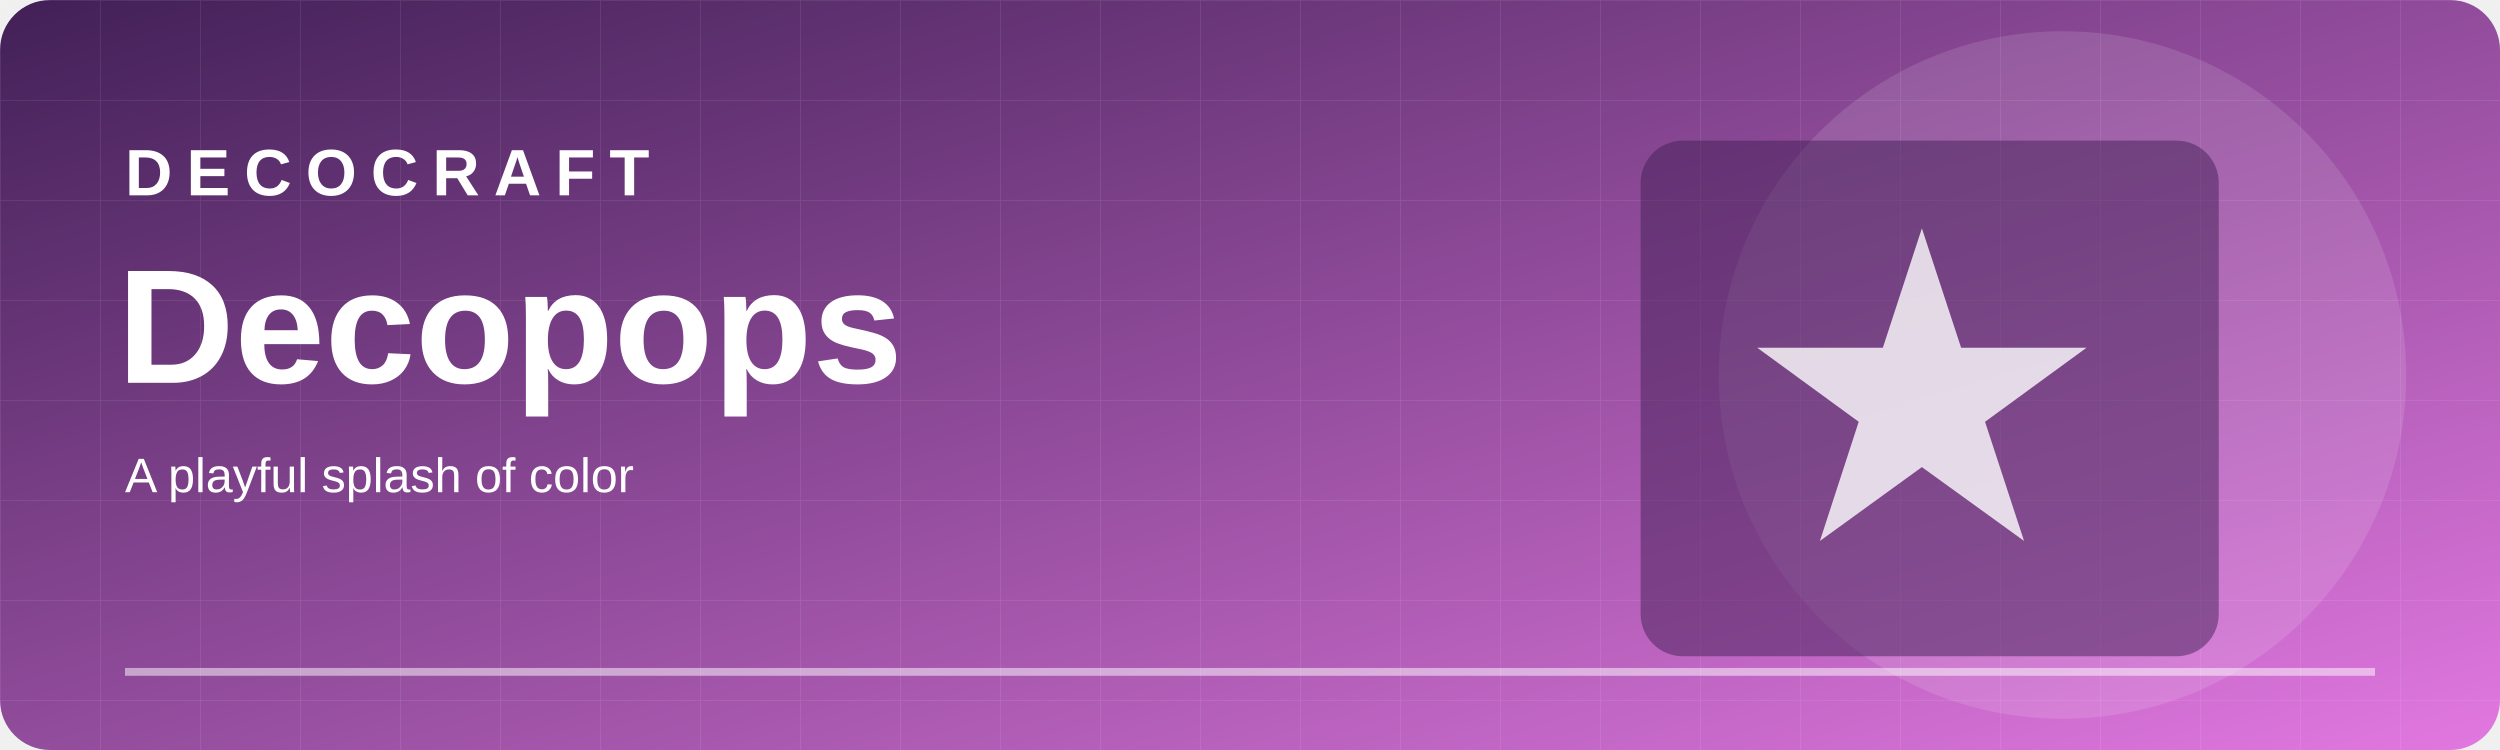
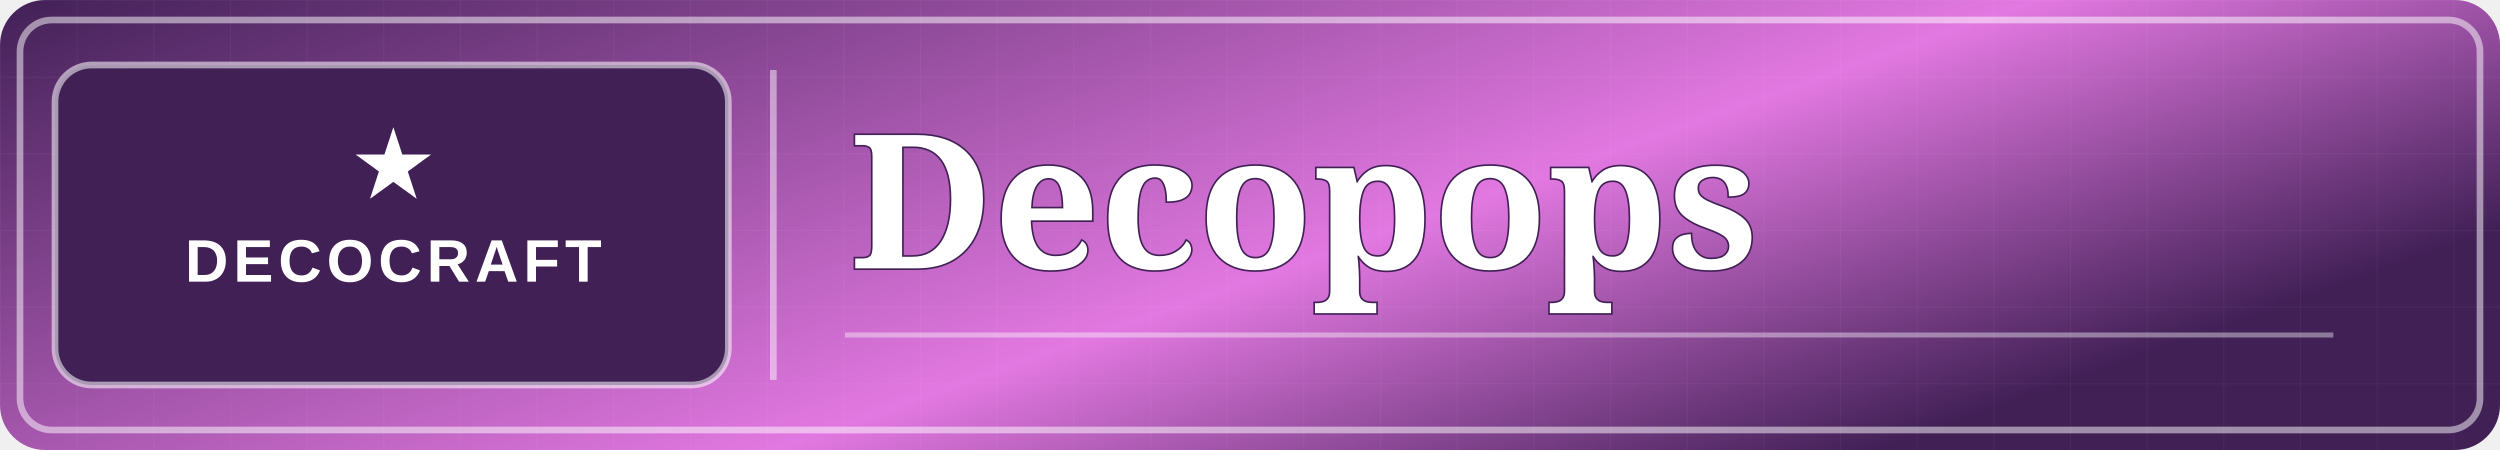
- <svg xmlns="http://www.w3.org/2000/svg" viewBox="0 0 1600 480" width="1600" height="480">
+ <svg xmlns="http://www.w3.org/2000/svg" viewBox="0 0 1500 270" width="1500" height="270" role="img" aria-label="Decocraft Decopops title banner">
  <defs>
-     <linearGradient id="bg" x2="1" y2="1">
+     <linearGradient id="bg" x1="0" x2="1" y2="0.5">
      <stop stop-color="#412056" />
-       <stop offset="1" stop-color="#e278e1" />
+       <stop offset=".65" stop-color="#e278e1" />
+       <stop offset="1" stop-color="#412056" />
    </linearGradient>
-     <pattern id="p" width="64" height="64" patternUnits="userSpaceOnUse">
-       <path d="M64 0H0V64" fill="none" stroke="#fff" stroke-opacity=".1" />
+     <pattern id="tiles" width="46" height="46" patternUnits="userSpaceOnUse">
+       <path d="M46 0H0V46" stroke="#fff" stroke-opacity=".05" fill="none" />
    </pattern>
  </defs>
-   <rect width="1600" height="480" rx="32" fill="url(#bg)" />
-   <rect width="1600" height="480" fill="url(#p)" />
-   <circle cx="1320" cy="240" r="220" fill="#fff" opacity=".12" />
-   <rect x="1050" y="90" width="370" height="330" rx="27" fill="#412056" opacity=".5" />
-   <text x="1230" y="345" font-size="275" text-anchor="middle" font-family="DejaVu Sans,Arial,sans-serif" fill="#fff" opacity=".8">★</text>
-   <text x="80" y="125" font-family="Arial,sans-serif" font-size="42" font-weight="bold" fill="#fff" letter-spacing="9">DECOCRAFT</text>
-   <text x="75" y="245" font-family="Arial,sans-serif" font-weight="900" font-size="104" fill="#fff">Decopops</text>
-   <text x="80" y="315" font-family="Arial,sans-serif" font-size="31" fill="#fff">A playful splash of color</text>
-   <path d="M80 430H1520" stroke="#fff" opacity=".5" stroke-width="5" />
+   <rect width="1500" height="270" rx="27" fill="url(#bg)" />
+   <rect width="1500" height="270" rx="27" fill="url(#tiles)" />
+   <rect x="12" y="12" width="1476" height="246" rx="19" stroke="#fff" stroke-opacity=".5" stroke-width="4" fill="none" />
+   <rect x="33" y="39" width="404" height="192" rx="22" fill="#412056" stroke="#fff" stroke-opacity=".55" stroke-width="4" />
+   <text x="236" y="119" text-anchor="middle" font-family="DejaVu Sans,Arial,sans-serif" font-size="59" fill="#fff">★</text>
+   <text x="236" y="169" text-anchor="middle" font-family="Arial,sans-serif" font-weight="900" font-size="36" letter-spacing="3" fill="#fff">DECOCRAFT</text>
+   <path d="M464 42V228" stroke="#fff" stroke-opacity=".48" stroke-width="4" />
+   <text x="510" y="161" font-family="Georgia,serif" font-weight="bold" font-size="112" fill="white" stroke="#412056" stroke-width="2" paint-order="stroke">Decopops</text>
+   <path d="M507 201H1400" stroke="#fff" stroke-opacity=".4" stroke-width="3" />
</svg>
